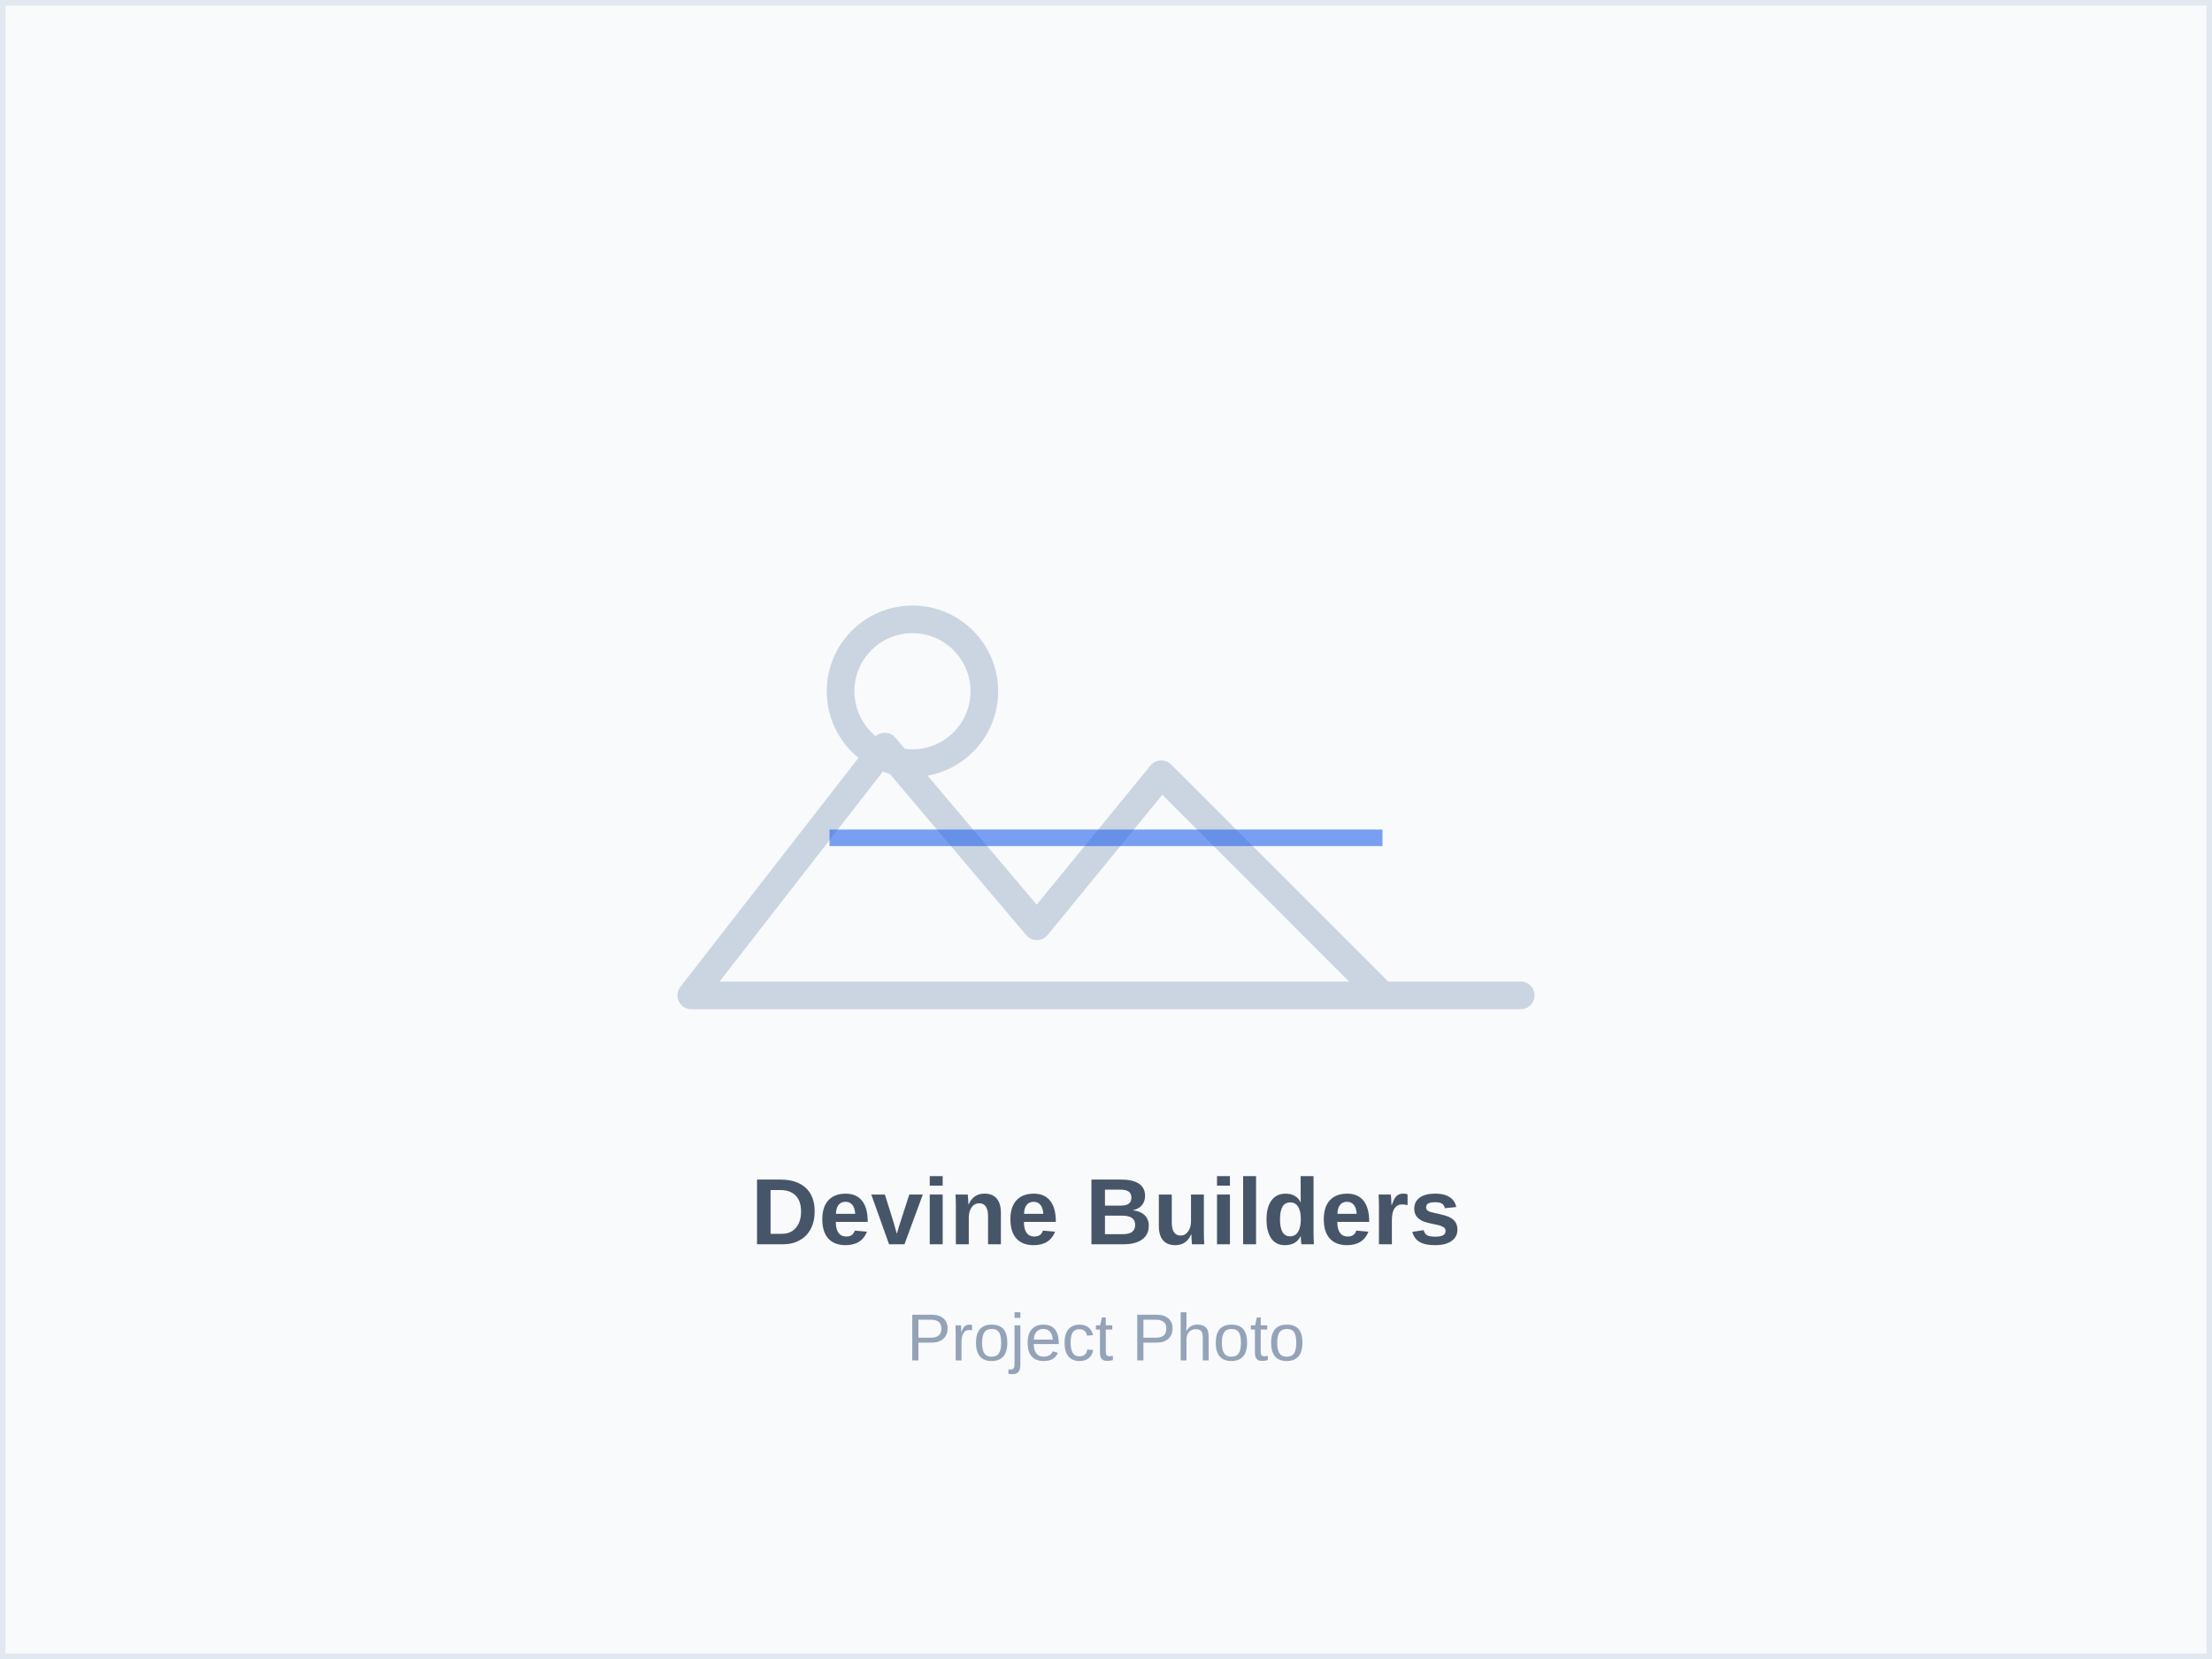
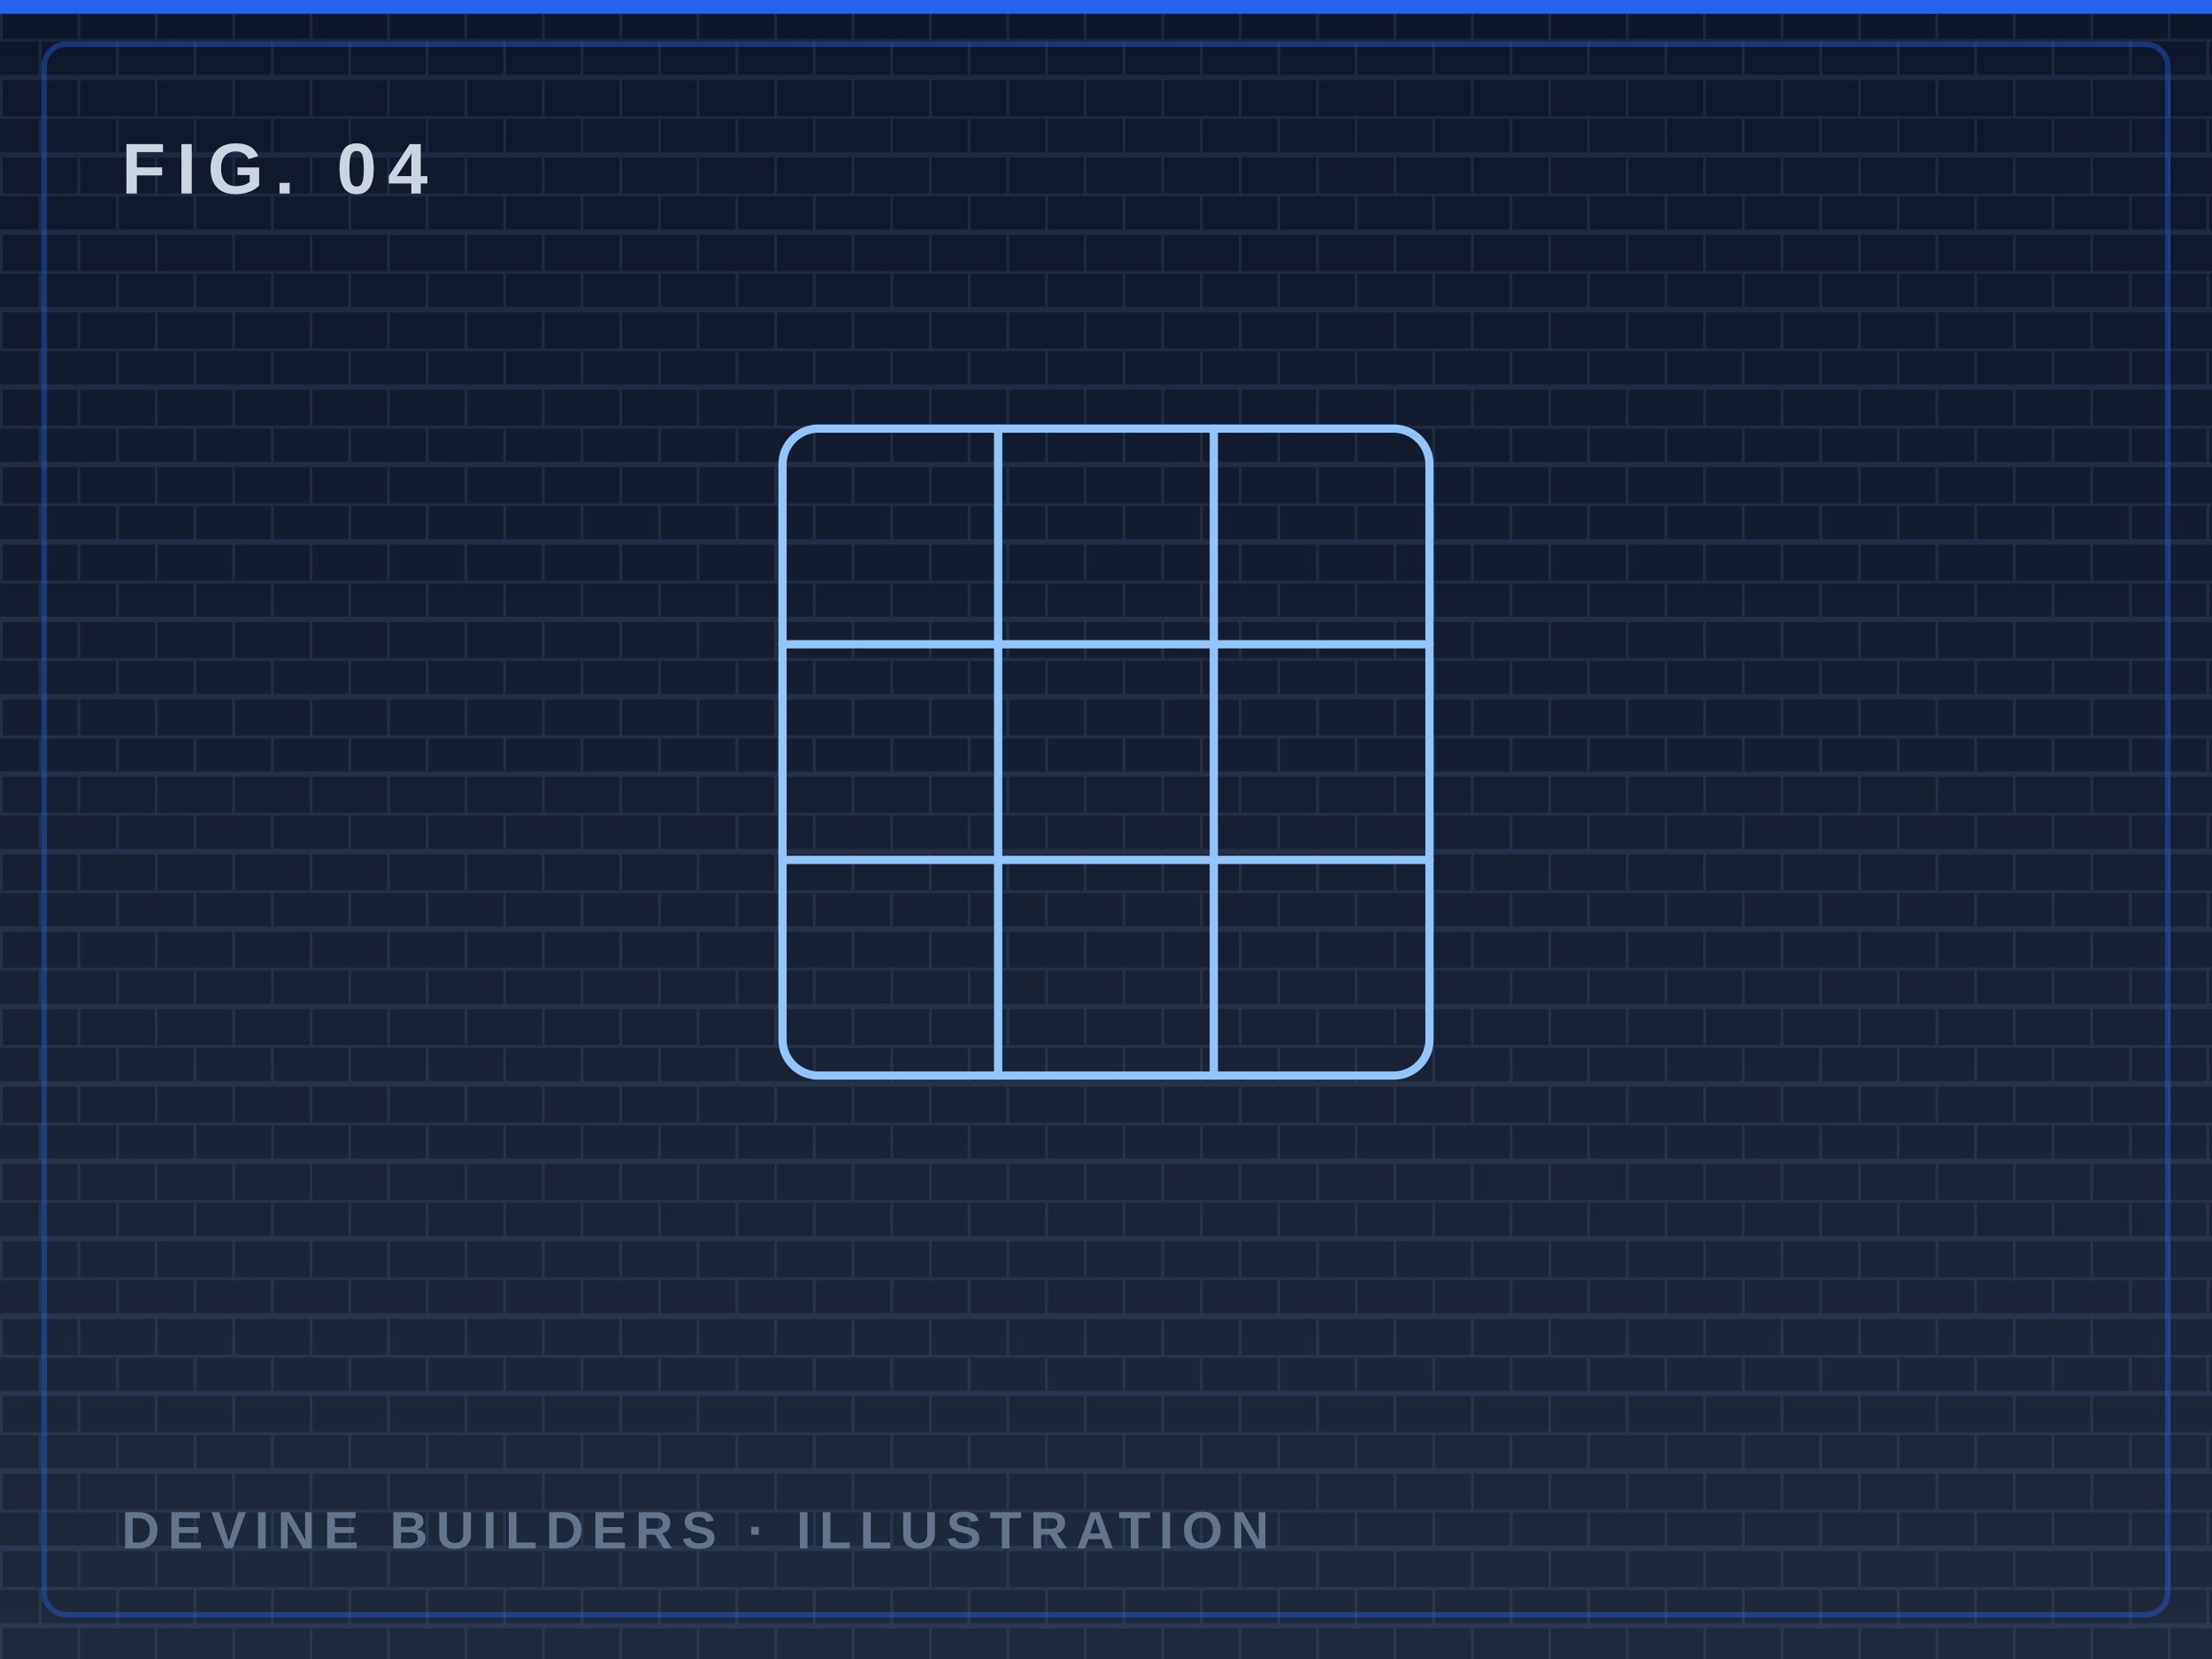
- <svg xmlns="http://www.w3.org/2000/svg" viewBox="0 0 800 600" role="img" aria-label="Devine Builders project photo placeholder">
-   <rect width="800" height="600" fill="#f8fafc" />
-   <rect x="1" y="1" width="798" height="598" fill="none" stroke="#e2e8f0" stroke-width="2" />
-   <g fill="none" stroke="#cbd5e1" stroke-width="10" stroke-linejoin="round" stroke-linecap="round">
-     <path d="M250 360h300M250 360l70-90 55 65 45-55 80 80" />
-     <circle cx="330" cy="250" r="26" />
+ <svg xmlns="http://www.w3.org/2000/svg" viewBox="0 0 800 600" role="img" aria-label="Illustration: bathroom refurbishment by Devine Builders">
+   <defs>
+     <linearGradient id="bp" x1="0" y1="0" x2="0" y2="1">
+       <stop offset="0" stop-color="#0f172a" />
+       <stop offset="1" stop-color="#1e293b" />
+     </linearGradient>
+     <pattern id="g" width="56" height="28" patternUnits="userSpaceOnUse">
+       <path d="M0 .5h56M0 14.5h56M0 27.5h56M.5 0v14M28.5 0v14M14.5 14v14M42.5 14v14" fill="none" stroke="#93c5fd" stroke-opacity="0.10" stroke-width="1" />
+     </pattern>
+   </defs>
+   <rect width="800" height="600" fill="url(#bp)" />
+   <rect width="800" height="600" fill="url(#g)" />
+   <rect x="0" y="0" width="800" height="5" fill="#2563eb" />
+   <rect x="16" y="16" width="768" height="568" rx="8" fill="none" stroke="#2563eb" stroke-opacity="0.40" stroke-width="2" />
+   <g transform="translate(400 272) scale(13) translate(-12 -12)" fill="none" stroke="#93c5fd" stroke-width="0.23" stroke-linecap="round" stroke-linejoin="round">
+     <rect x="3" y="3" width="18" height="18" rx="1" />
+     <path d="M3 9h18" />
+     <path d="M3 15h18" />
+     <path d="M9 3v18" />
+     <path d="M15 3v18" />
  </g>
-   <rect x="300" y="300" width="200" height="6" fill="#2563eb" opacity="0.6" />
-   <text x="400" y="450" text-anchor="middle" font-family="system-ui,Segoe UI,Arial,sans-serif" font-size="34" font-weight="700" fill="#475569">Devine Builders</text>
-   <text x="400" y="492" text-anchor="middle" font-family="system-ui,Segoe UI,Arial,sans-serif" font-size="24" fill="#94a3b8">Project Photo</text>
+   <text x="44" y="70" fill="#cbd5e1" font-family="system-ui,Segoe UI,Arial,sans-serif" font-size="26" font-weight="700" letter-spacing="4">FIG. 04</text>
+   <text x="44" y="560" fill="#64748b" font-family="system-ui,Segoe UI,Arial,sans-serif" font-size="19" font-weight="600" letter-spacing="3">DEVINE BUILDERS · ILLUSTRATION</text>
</svg>
